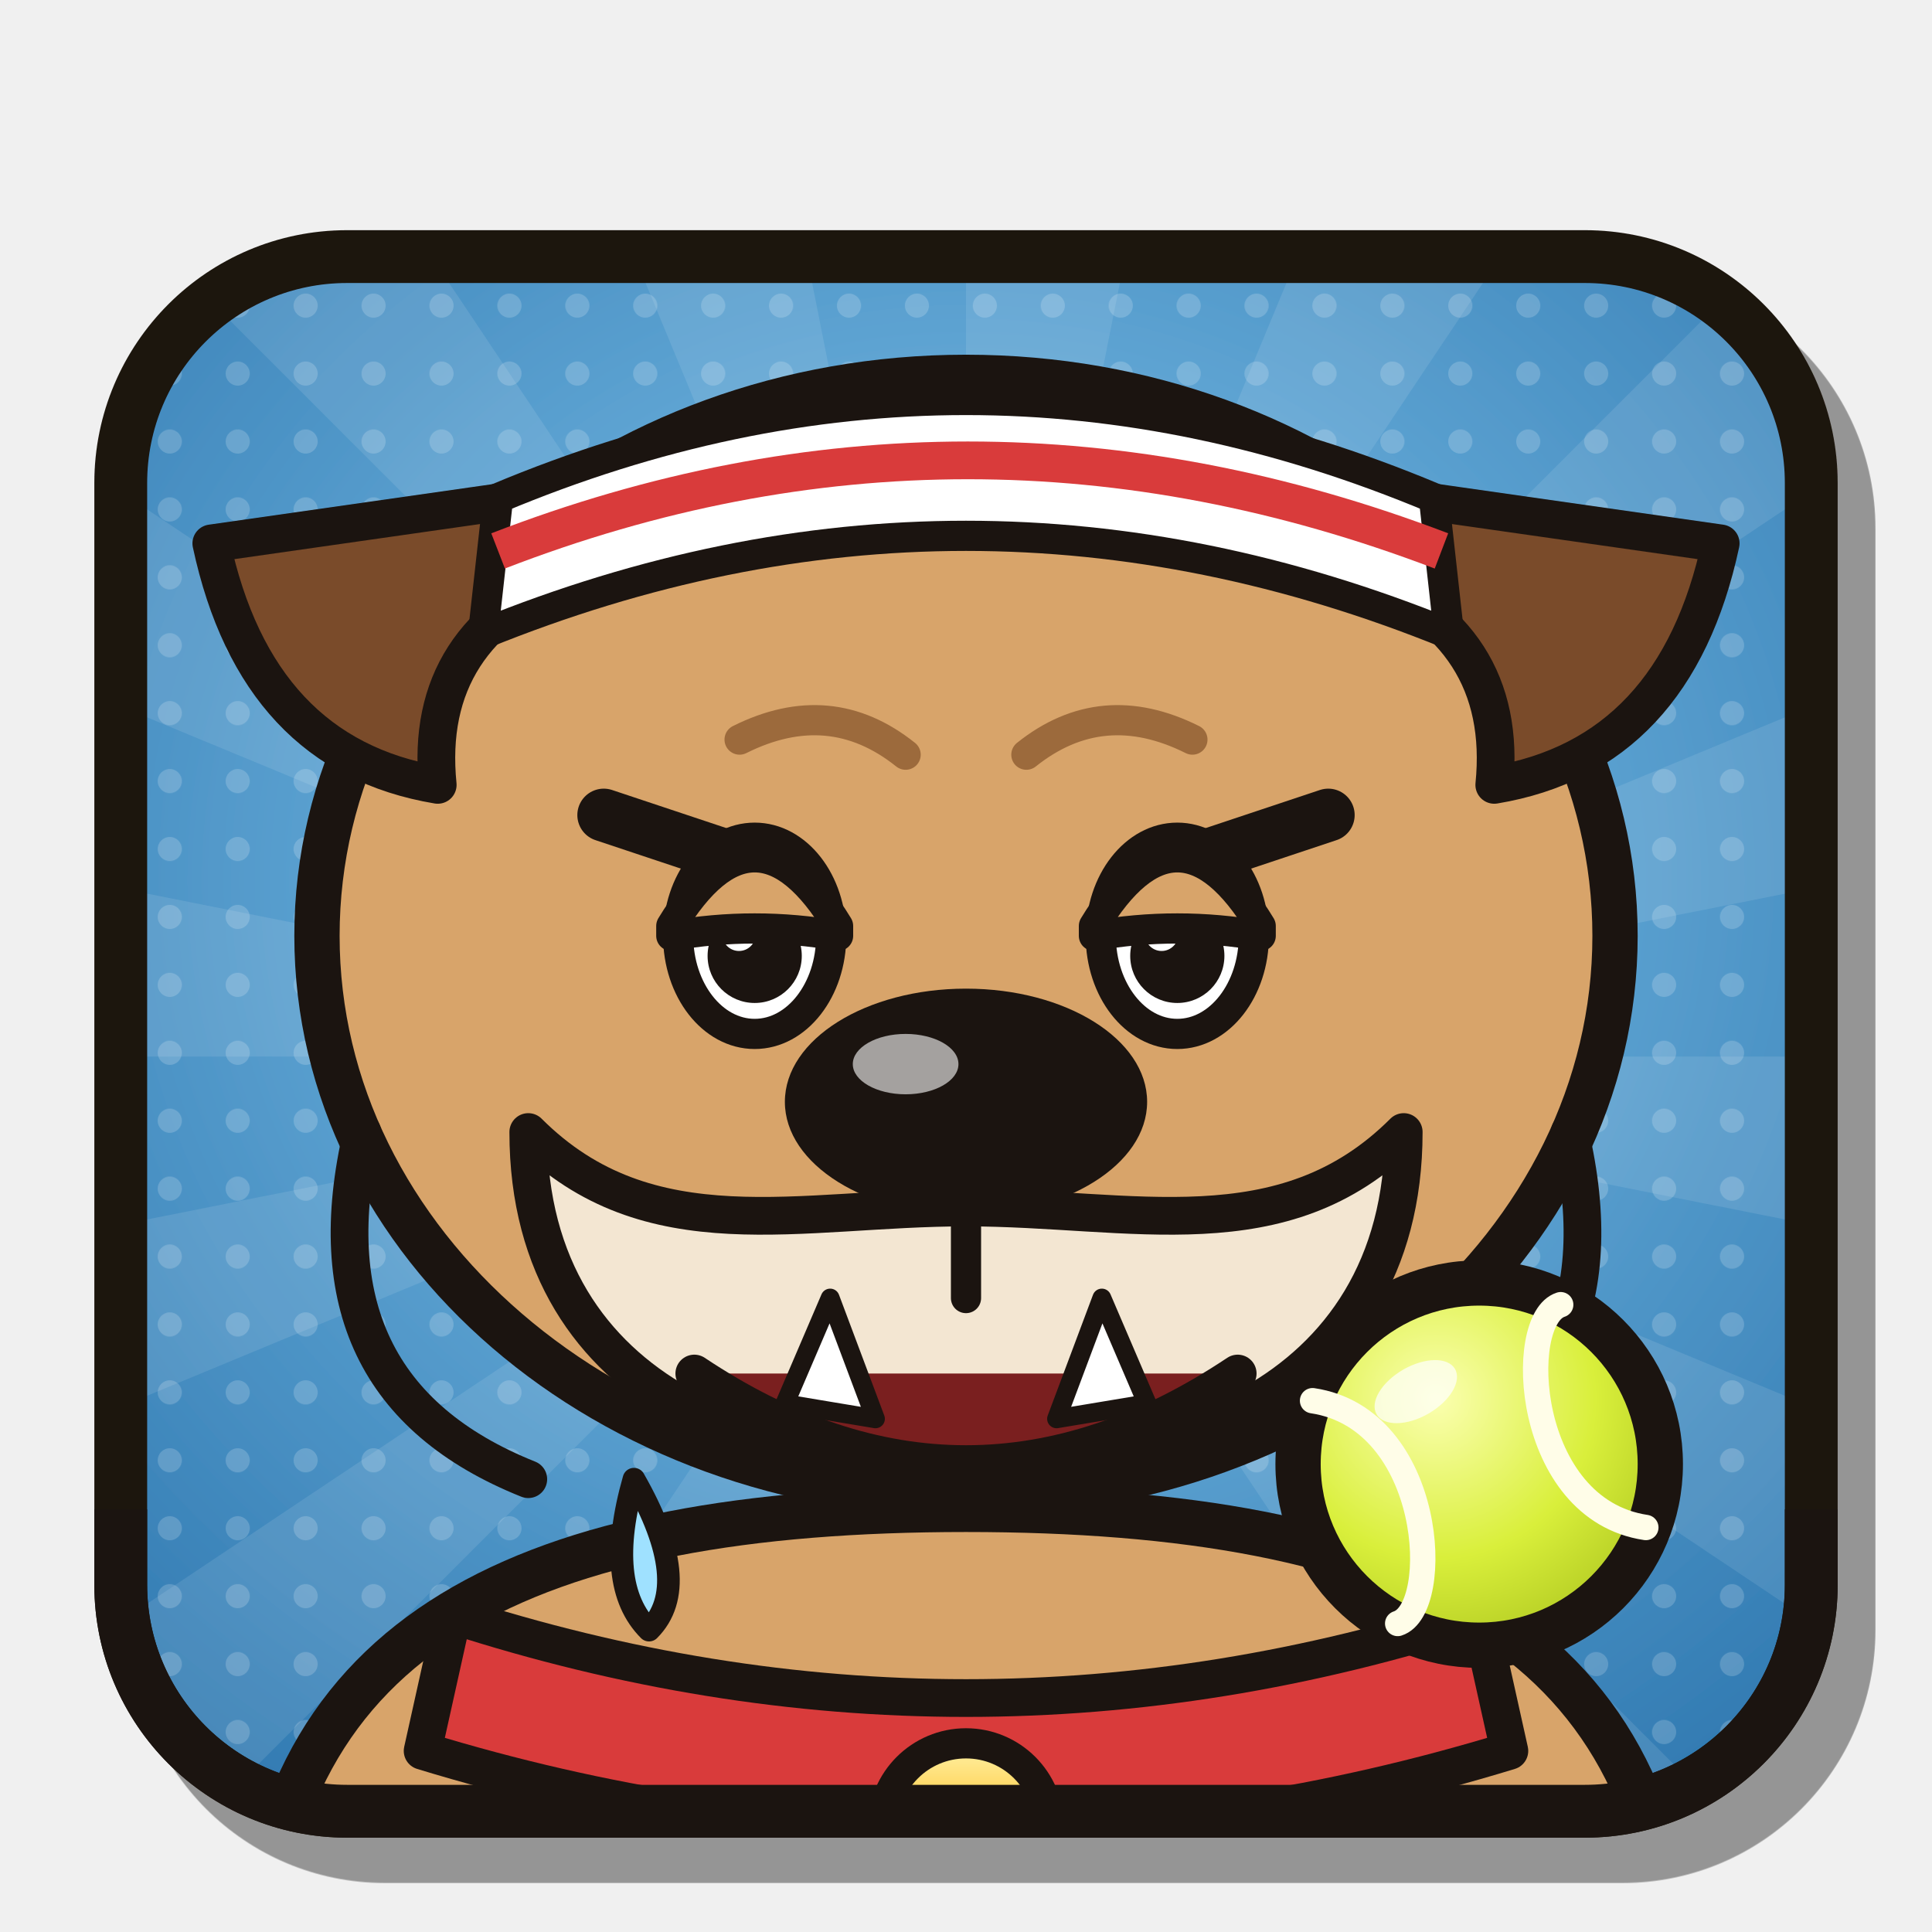
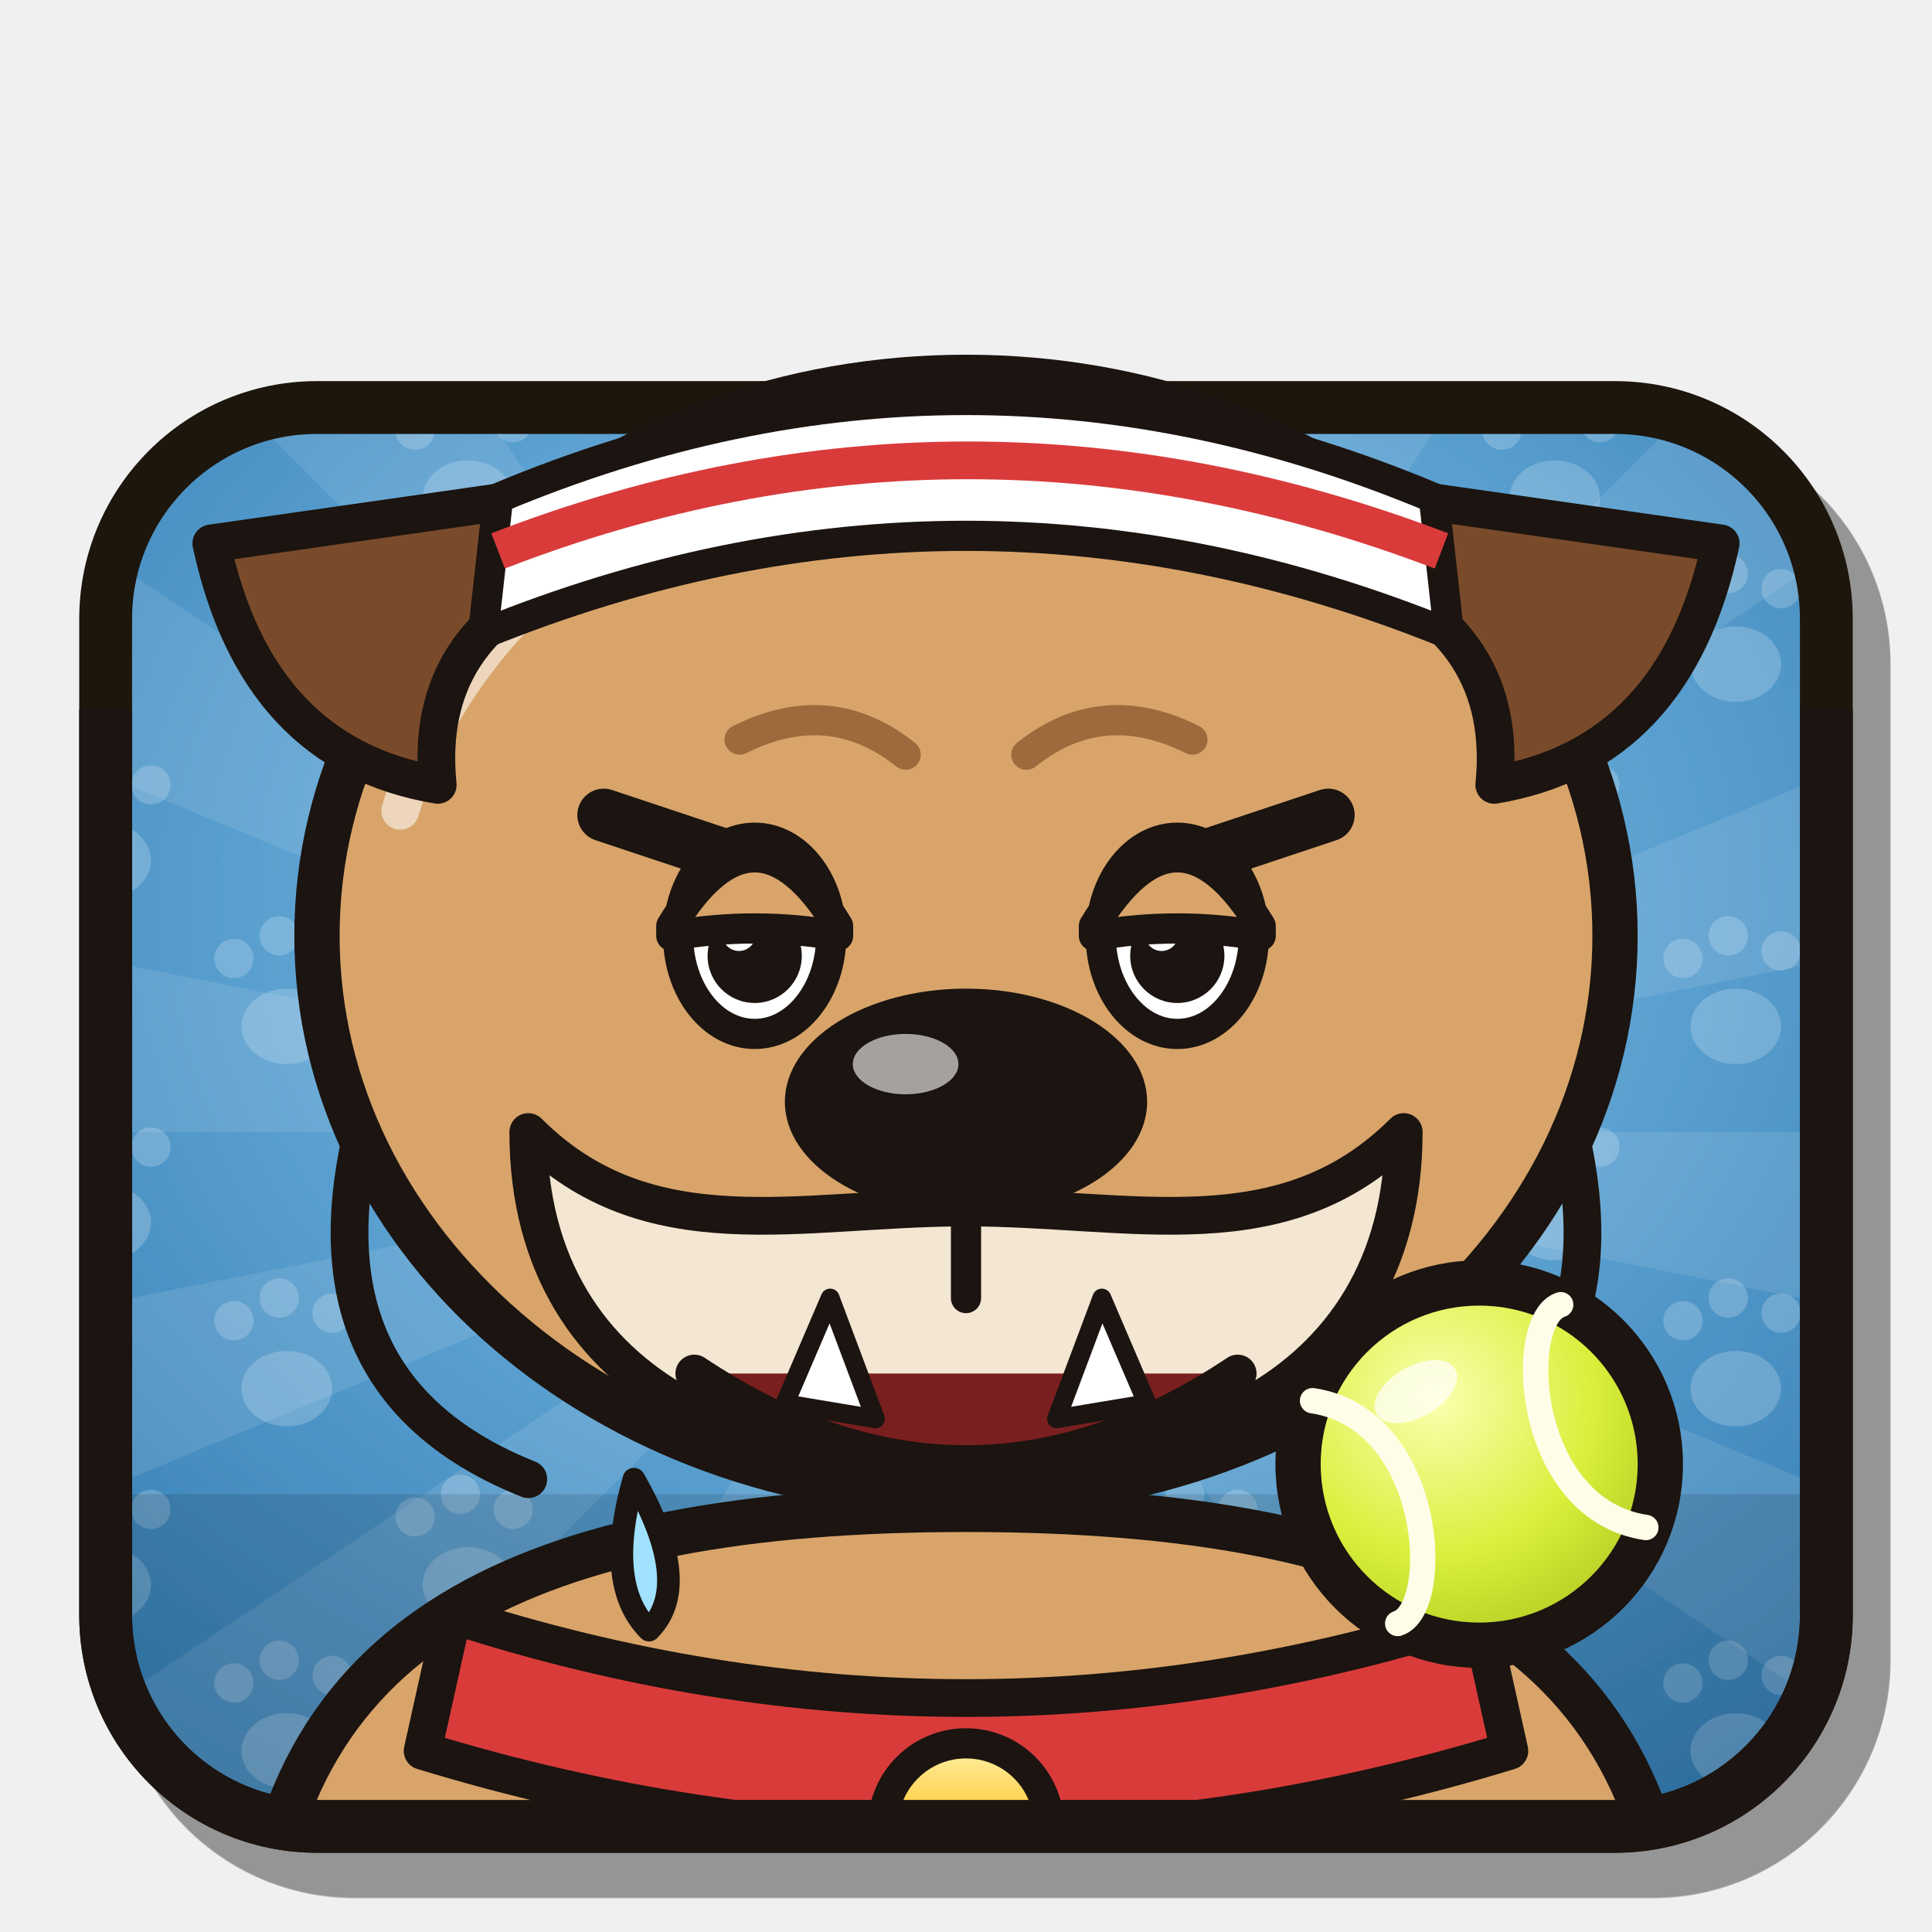
<svg xmlns="http://www.w3.org/2000/svg" width="256" height="256" viewBox="0 0 256 256">
  <style>.lg{font-family:'Luckiest Guy',sans-serif}.li{font-family:'Lilita One',sans-serif}</style>
  <defs>
    <linearGradient id="gold" x1="0" y1="0" x2="0" y2="1">
      <stop offset="0" stop-color="#fff2a8" />
      <stop offset=".45" stop-color="#ffc83a" />
      <stop offset="1" stop-color="#e08a12" />
    </linearGradient>
    <linearGradient id="goldText" x1="0" y1="0" x2="0" y2="1">
      <stop offset="0" stop-color="#fff7c2" />
      <stop offset=".5" stop-color="#ffd23f" />
      <stop offset=".51" stop-color="#ffb21e" />
      <stop offset="1" stop-color="#f47d12" />
    </linearGradient>
    <radialGradient id="ballG" cx=".38" cy=".32" r=".8">
      <stop offset="0" stop-color="#fbffb0" />
      <stop offset=".55" stop-color="#d9ef3b" />
      <stop offset="1" stop-color="#a9c21c" />
    </radialGradient>
    <pattern id="dots" width="9" height="9" patternUnits="userSpaceOnUse">
      <circle cx="4.5" cy="4.5" r="1.6" fill="#000" opacity=".16" />
    </pattern>
    <pattern id="dotsL" width="9" height="9" patternUnits="userSpaceOnUse">
      <circle cx="4.5" cy="4.5" r="1.6" fill="#fff" opacity=".18" />
    </pattern>
    <pattern id="grain" width="6" height="6" patternUnits="userSpaceOnUse">
      <circle cx="1" cy="2" r=".6" fill="#000" opacity=".06" />
      <circle cx="4" cy="5" r=".5" fill="#fff" opacity=".07" />
    </pattern>
    <filter id="comic" x="-20%" y="-20%" width="150%" height="150%">
      <feOffset dx="5" dy="6" in="SourceAlpha" result="o" />
      <feFlood flood-color="#000" flood-opacity=".38" />
      <feComposite in2="o" operator="in" result="s" />
      <feMerge>
        <feMergeNode in="s" />
        <feMergeNode in="SourceGraphic" />
      </feMerge>
    </filter>
  </defs>
-   <radialGradient id="bgd" cx=".5" cy=".4" r=".75">
+   <radialGradient id="bgd" cx=".5" cy=".35" r=".8">
    <stop offset="0" stop-color="#86c9f0" />
    <stop offset="1" stop-color="#2f78b0" />
  </radialGradient>
+   <pattern id="pat_d" width="48" height="48" patternUnits="userSpaceOnUse">
+     <g fill="#fff" opacity=".2">
+       <ellipse cx="14" cy="18" rx="6" ry="5" />
+       <circle cx="7" cy="9" r="2.6" />
+       <circle cx="13" cy="6" r="2.6" />
+       <circle cx="20" cy="8" r="2.6" />
+       <ellipse cx="38" cy="40" rx="6" ry="5" />
+       <circle cx="31" cy="31" r="2.6" />
+       <circle cx="37" cy="28" r="2.6" />
+       <circle cx="44" cy="30" r="2.6" />
+     </g>
+   </pattern>
  <clipPath id="ccd">
-     <rect x="16" y="34" width="224" height="206" rx="30" />
+     <rect x="14" y="54" width="228" height="188" rx="28" />
  </clipPath>
  <clipPath id="chd">
-     <rect x="16" y="-80" width="224" height="320" rx="30" />
+     <rect x="6" y="-80" width="244" height="322" rx="28" />
  </clipPath>
  <clipPath id="botd">
-     <rect x="0" y="200" width="256" height="60" />
+     <rect x="0" y="94" width="256" height="200" />
  </clipPath>
  <g filter="url(#comic)">
-     <rect x="16" y="34" width="224" height="206" rx="30" fill="url(#bgd)" />
+     <rect x="14" y="54" width="228" height="188" rx="28" fill="url(#bgd)" />
    <g clip-path="url(#ccd)">
-       <path d="M128,140L348,140L343.77,182.92Z" fill="#fff" opacity="0.1" />
-       <path d="M128,140L331.25,224.19L310.92,262.23Z" fill="#fff" opacity="0.1" />
-       <path d="M128,140L283.56,295.56L250.23,322.92Z" fill="#fff" opacity="0.1" />
-       <path d="M128,140L212.19,343.25L170.92,355.77Z" fill="#fff" opacity="0.1" />
-       <path d="M128,140L128,360L85.08,355.77Z" fill="#fff" opacity="0.1" />
-       <path d="M128,140L43.81,343.25L5.77,322.92Z" fill="#fff" opacity="0.1" />
-       <path d="M128,140L-27.56,295.56L-54.92,262.23Z" fill="#fff" opacity="0.1" />
-       <path d="M128,140L-75.25,224.19L-87.77,182.92Z" fill="#fff" opacity="0.1" />
-       <path d="M128,140L-92,140L-87.77,97.08Z" fill="#fff" opacity="0.1" />
-       <path d="M128,140L-75.25,55.81L-54.92,17.77Z" fill="#fff" opacity="0.1" />
-       <path d="M128,140L-27.56,-15.56L5.77,-42.92Z" fill="#fff" opacity="0.1" />
-       <path d="M128,140L43.81,-63.25L85.08,-75.77Z" fill="#fff" opacity="0.1" />
-       <path d="M128,140L128,-80L170.92,-75.77Z" fill="#fff" opacity="0.1" />
-       <path d="M128,140L212.19,-63.25L250.23,-42.92Z" fill="#fff" opacity="0.1" />
-       <path d="M128,140L283.56,-15.56L310.92,17.77Z" fill="#fff" opacity="0.1" />
-       <path d="M128,140L331.25,55.81L343.77,97.08Z" fill="#fff" opacity="0.1" />
-       <rect x="16" y="34" width="224" height="206" fill="url(#dotsL)" />
+       <path d="M128,150L358,150L353.58,194.87Z" fill="#fff" opacity="0.1" />
+       <path d="M128,150L340.49,238.02L319.24,277.78Z" fill="#fff" opacity="0.1" />
+       <path d="M128,150L290.63,312.63L255.78,341.24Z" fill="#fff" opacity="0.1" />
+       <path d="M128,150L216.02,362.49L172.87,375.58Z" fill="#fff" opacity="0.1" />
+       <path d="M128,150L128,380L83.13,375.58Z" fill="#fff" opacity="0.1" />
+       <path d="M128,150L39.98,362.49L0.22,341.24Z" fill="#fff" opacity="0.1" />
+       <path d="M128,150L-34.63,312.63L-63.24,277.78Z" fill="#fff" opacity="0.1" />
+       <path d="M128,150L-84.49,238.02L-97.58,194.87Z" fill="#fff" opacity="0.1" />
+       <path d="M128,150L-102,150L-97.58,105.13Z" fill="#fff" opacity="0.1" />
+       <path d="M128,150L-84.49,61.98L-63.24,22.22Z" fill="#fff" opacity="0.1" />
+       <path d="M128,150L-34.63,-12.63L0.22,-41.24Z" fill="#fff" opacity="0.1" />
+       <path d="M128,150L39.98,-62.49L83.13,-75.58Z" fill="#fff" opacity="0.1" />
+       <path d="M128,150L128,-80L172.87,-75.58Z" fill="#fff" opacity="0.1" />
+       <path d="M128,150L216.02,-62.49L255.78,-41.24Z" fill="#fff" opacity="0.1" />
+       <path d="M128,150L290.63,-12.63L319.24,22.22Z" fill="#fff" opacity="0.1" />
+       <path d="M128,150L340.49,61.98L353.58,105.13Z" fill="#fff" opacity="0.1" />
+       <rect x="14" y="54" width="228" height="188" fill="url(#pat_d)" />
+       <rect x="14" y="198" width="228" height="44" fill="#000" opacity=".12" />
    </g>
-     <rect x="16" y="34" width="224" height="206" rx="30" fill="none" stroke="#1b1410" stroke-width="7" stroke-linejoin="round" stroke-linecap="round" />
+     <rect x="14" y="54" width="228" height="188" rx="28" fill="none" stroke="#1b1410" stroke-width="7" stroke-linejoin="round" stroke-linecap="round" />
  </g>
  <g clip-path="url(#chd)">
    <path d="M34,262 C36,216 70,200 128,200 C186,200 220,216 222,262Z" fill="#d8a46a" stroke="#1b1410" stroke-width="6" stroke-linejoin="round" stroke-linecap="round" />
    <path d="M60,214 Q128,236 196,214 L200,232 Q128,254 56,232Z" fill="#d93b3b" stroke="#1b1410" stroke-width="5" stroke-linejoin="round" stroke-linecap="round" />
    <circle cx="128" cy="242" r="11" fill="url(#gold)" stroke="#1b1410" stroke-width="4" stroke-linejoin="round" stroke-linecap="round" />
    <ellipse cx="128" cy="124" rx="86" ry="74" fill="#d8a46a" stroke="#1b1410" stroke-width="6" stroke-linejoin="round" stroke-linecap="round" />
+     <path d="M53.03,107.44 A77.4,66.6 0 0,1 115.89,58.22" fill="none" stroke="#fff" stroke-width="5" stroke-linecap="round" opacity=".55" />
    <path d="M70,66 L28,72 Q34,100 58,104 Q56,84 76,76Z" fill="#7a4b2a" stroke="#1b1410" stroke-width="5" stroke-linejoin="round" stroke-linecap="round" />
    <path d="M186,66 L228,72 Q222,100 198,104 Q200,84 180,76Z" fill="#7a4b2a" stroke="#1b1410" stroke-width="5" stroke-linejoin="round" stroke-linecap="round" />
    <path d="M48,150 Q40,184 70,196 M208,150 Q216,184 186,196" fill="none" stroke="#1b1410" stroke-width="5" stroke-linejoin="round" stroke-linecap="round" />
    <path d="M66,66 Q128,40 190,66 L192,84 Q128,58 64,84Z" fill="#fff" stroke="#1b1410" stroke-width="4" stroke-linejoin="round" stroke-linecap="round" />
    <path d="M66,73 Q128,49 191,73" fill="none" stroke="#d93b3b" stroke-width="5" />
    <path d="M98,98 q12,-6 22,2 M136,100 q10,-8 22,-2" fill="none" stroke="#9c6a3c" stroke-width="4" stroke-linecap="round" />
    <path d="M80,108 l24,8 M176,108 l-24,8" stroke="#1b1410" stroke-width="7" stroke-linejoin="round" stroke-linecap="round" />
    <ellipse cx="100" cy="124" rx="10.14" ry="13" fill="#fff" stroke="#1b1410" stroke-width="4" stroke-linejoin="round" stroke-linecap="round" />
    <circle cx="100" cy="126.66" r="6.24" fill="#1b1410" />
    <circle cx="97.92" cy="123.8" r="2.21" fill="#fff" />
    <path d="M88.95,122.7 Q100,104.5 111.05,122.7 L111.05,124 Q100,122.05 88.95,124Z" fill="#d8a46a" stroke="#1b1410" stroke-width="4" stroke-linejoin="round" stroke-linecap="round" />
    <ellipse cx="156" cy="124" rx="10.14" ry="13" fill="#fff" stroke="#1b1410" stroke-width="4" stroke-linejoin="round" stroke-linecap="round" />
    <circle cx="156" cy="126.66" r="6.24" fill="#1b1410" />
    <circle cx="153.92" cy="123.8" r="2.21" fill="#fff" />
    <path d="M144.95,122.7 Q156,104.5 167.05,122.7 L167.05,124 Q156,122.05 144.95,124Z" fill="#d8a46a" stroke="#1b1410" stroke-width="4" stroke-linejoin="round" stroke-linecap="round" />
    <path d="M70,150 C70,186 104,196 128,192 C152,196 186,186 186,150 C170,166 150,160 128,160 C106,160 86,166 70,150Z" fill="#f3e6d2" stroke="#1b1410" stroke-width="5" stroke-linejoin="round" stroke-linecap="round" />
    <ellipse cx="128" cy="146" rx="24" ry="15" fill="#1b1410" />
    <ellipse cx="120" cy="141" rx="7" ry="4" fill="#fff" opacity=".6" />
    <path d="M128,160 v12" stroke="#1b1410" stroke-width="4" stroke-linejoin="round" stroke-linecap="round" />
    <path d="M92,182 Q128,206 164,182" fill="#7a1f1f" stroke="#1b1410" stroke-width="5" stroke-linejoin="round" stroke-linecap="round" />
    <path d="M104,186 l6,-14 l6,16Z M140,188 l6,-16 l6,14Z" fill="#fff" stroke="#1b1410" stroke-width="2.5" stroke-linejoin="round" stroke-linecap="round" />
    <circle cx="196" cy="194" r="24" fill="url(#ballG)" stroke="#1b1410" stroke-width="6" stroke-linejoin="round" stroke-linecap="round" />
    <path d="M173.92,185.6 C190,188 191.2,213.2 185.2,215.12" fill="none" stroke="#fffde8" stroke-width="3.36" stroke-linecap="round" />
    <path d="M206.8,172.88 C200.8,174.8 202,200 218.08,202.4" fill="none" stroke="#fffde8" stroke-width="3.36" stroke-linecap="round" />
    <ellipse cx="187.6" cy="184.4" rx="6" ry="3.36" fill="#fff" opacity=".7" transform="rotate(-30 187.6 184.4)" />
    <path d="M84,196 q-4,14 2,20 q6,-6 -2,-20Z" fill="#9fe1ff" stroke="#1b1410" stroke-width="3" stroke-linejoin="round" stroke-linecap="round" />
  </g>
-   <rect x="16" y="34" width="224" height="206" rx="30" fill="none" stroke="#1b1410" stroke-width="7" clip-path="url(#botd)" />
+   <rect x="14" y="54" width="228" height="188" rx="28" fill="none" stroke="#1b1410" stroke-width="7" clip-path="url(#botd)" />
+   <path d="M30,62 Q128,48 226,62" fill="none" stroke="#fff" stroke-width="3" opacity=".35" clip-path="url(#botd)" />
</svg>
